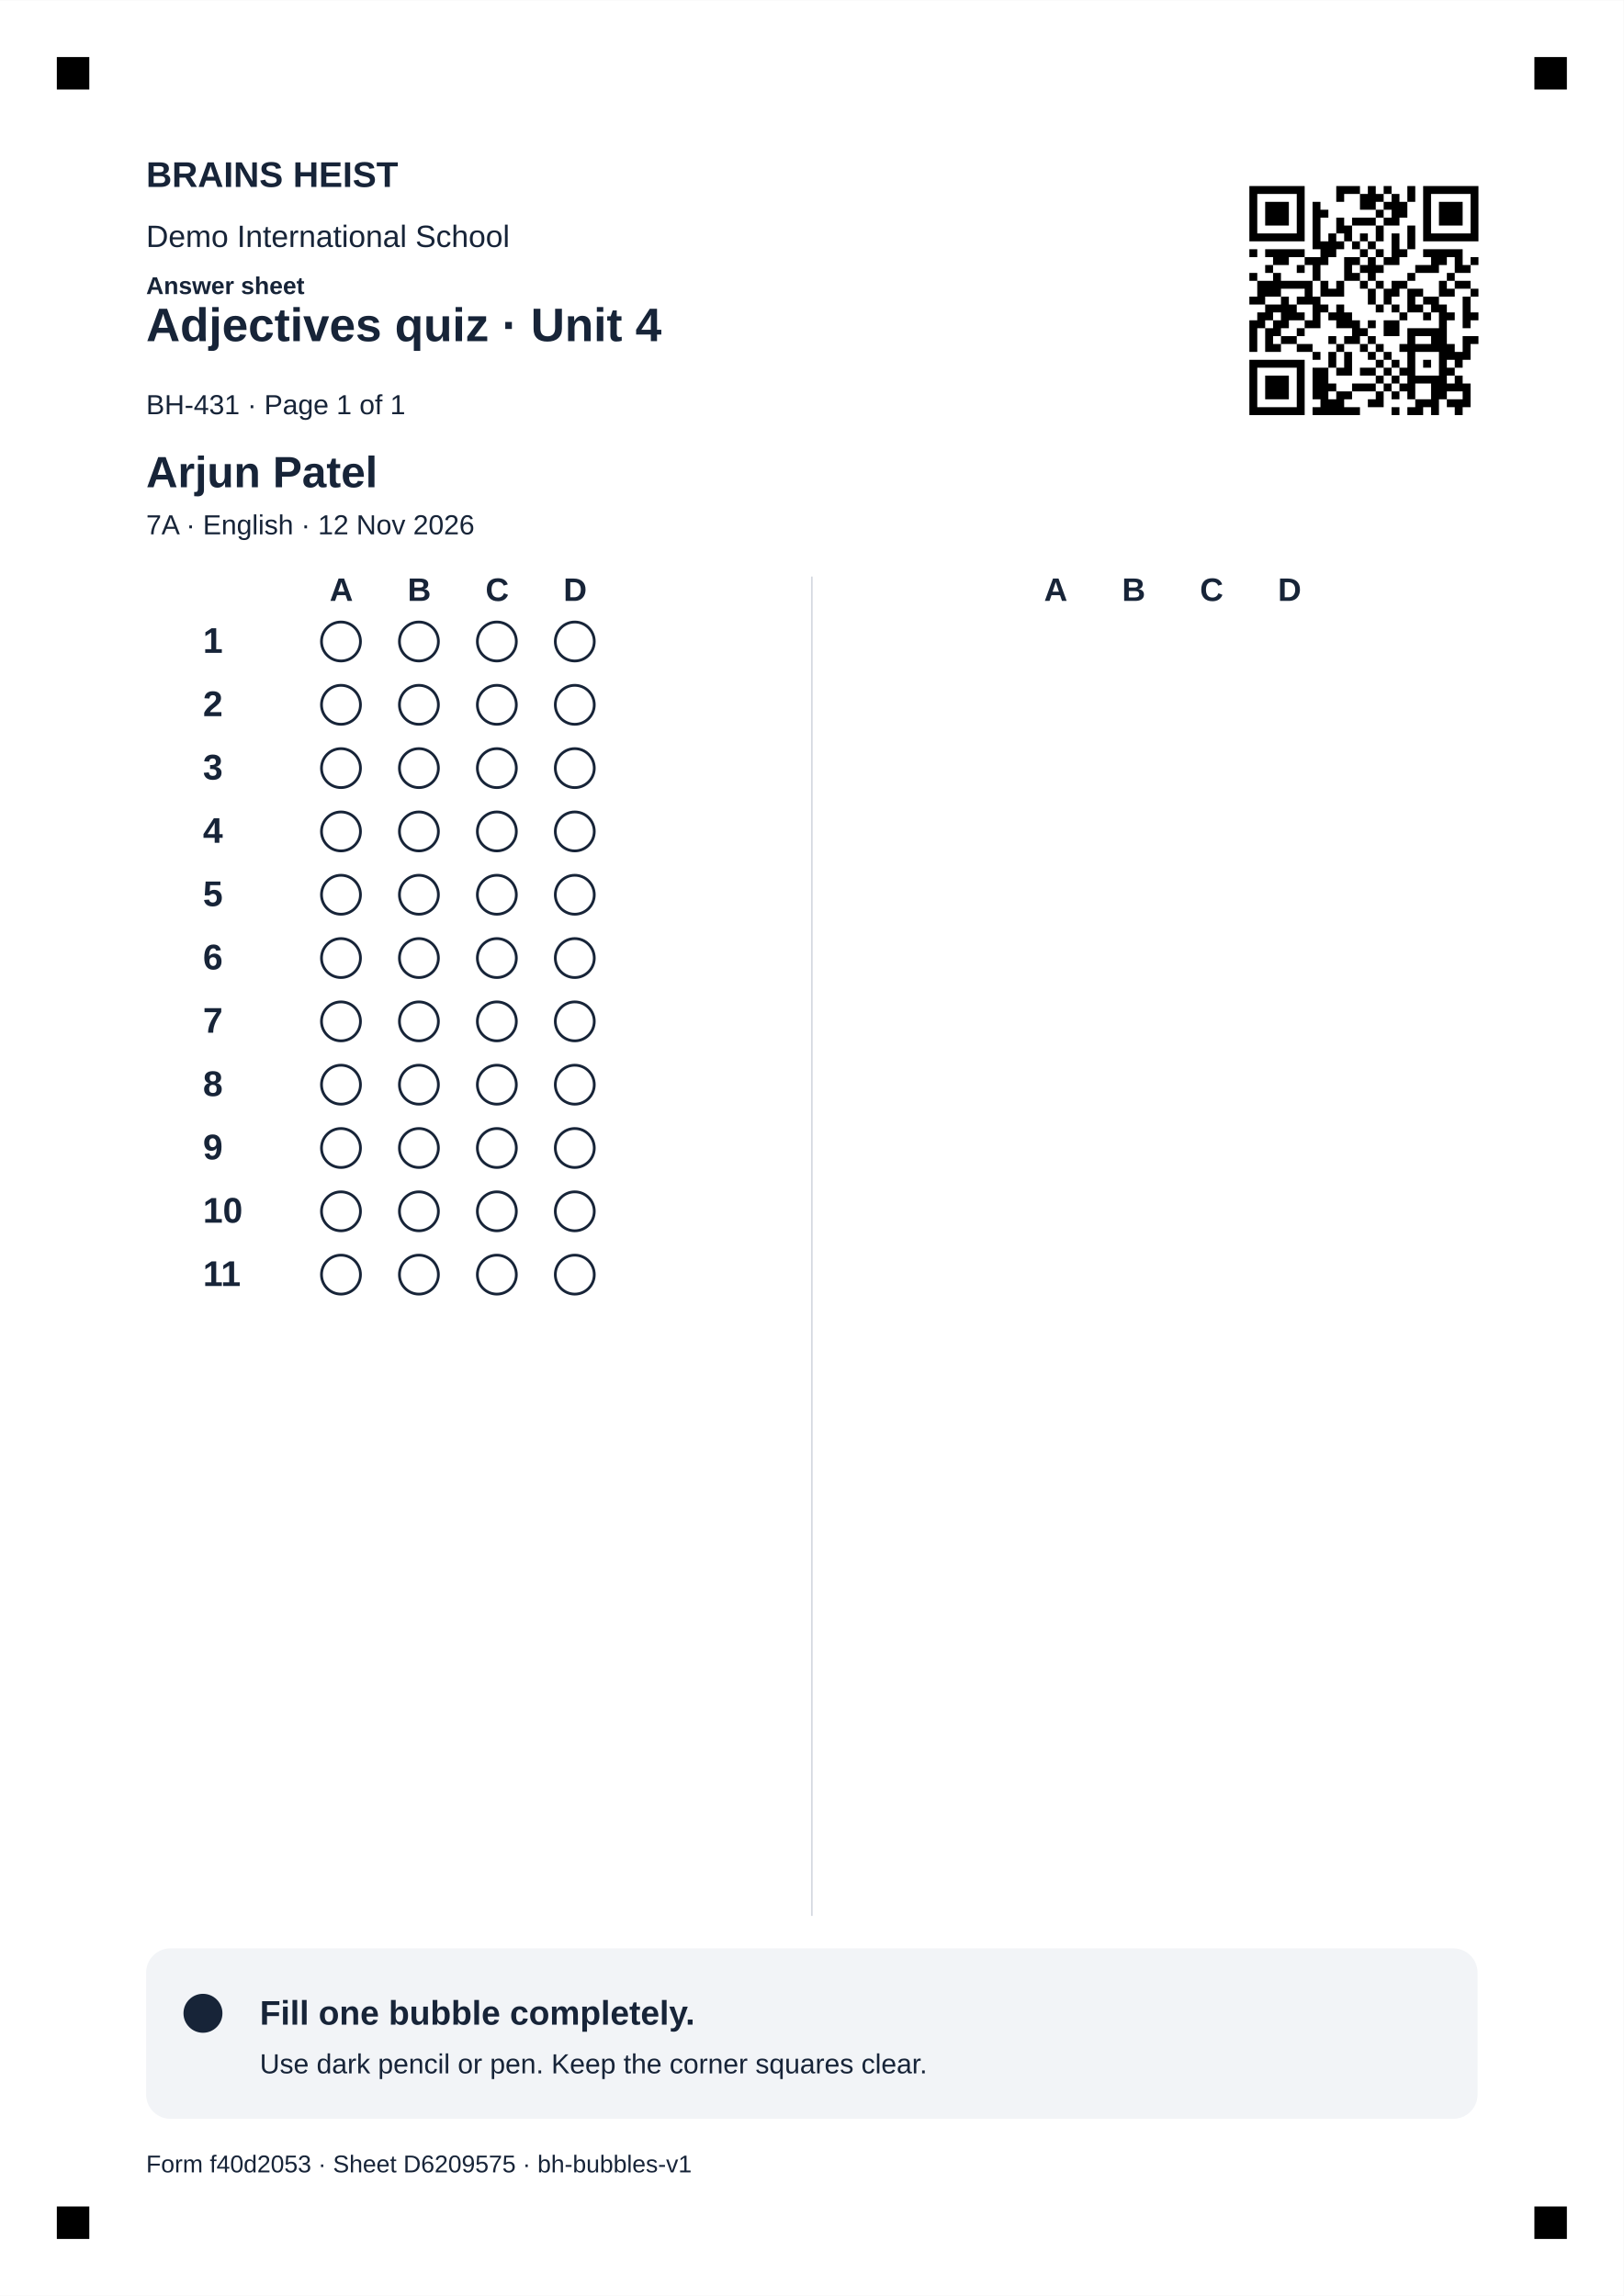
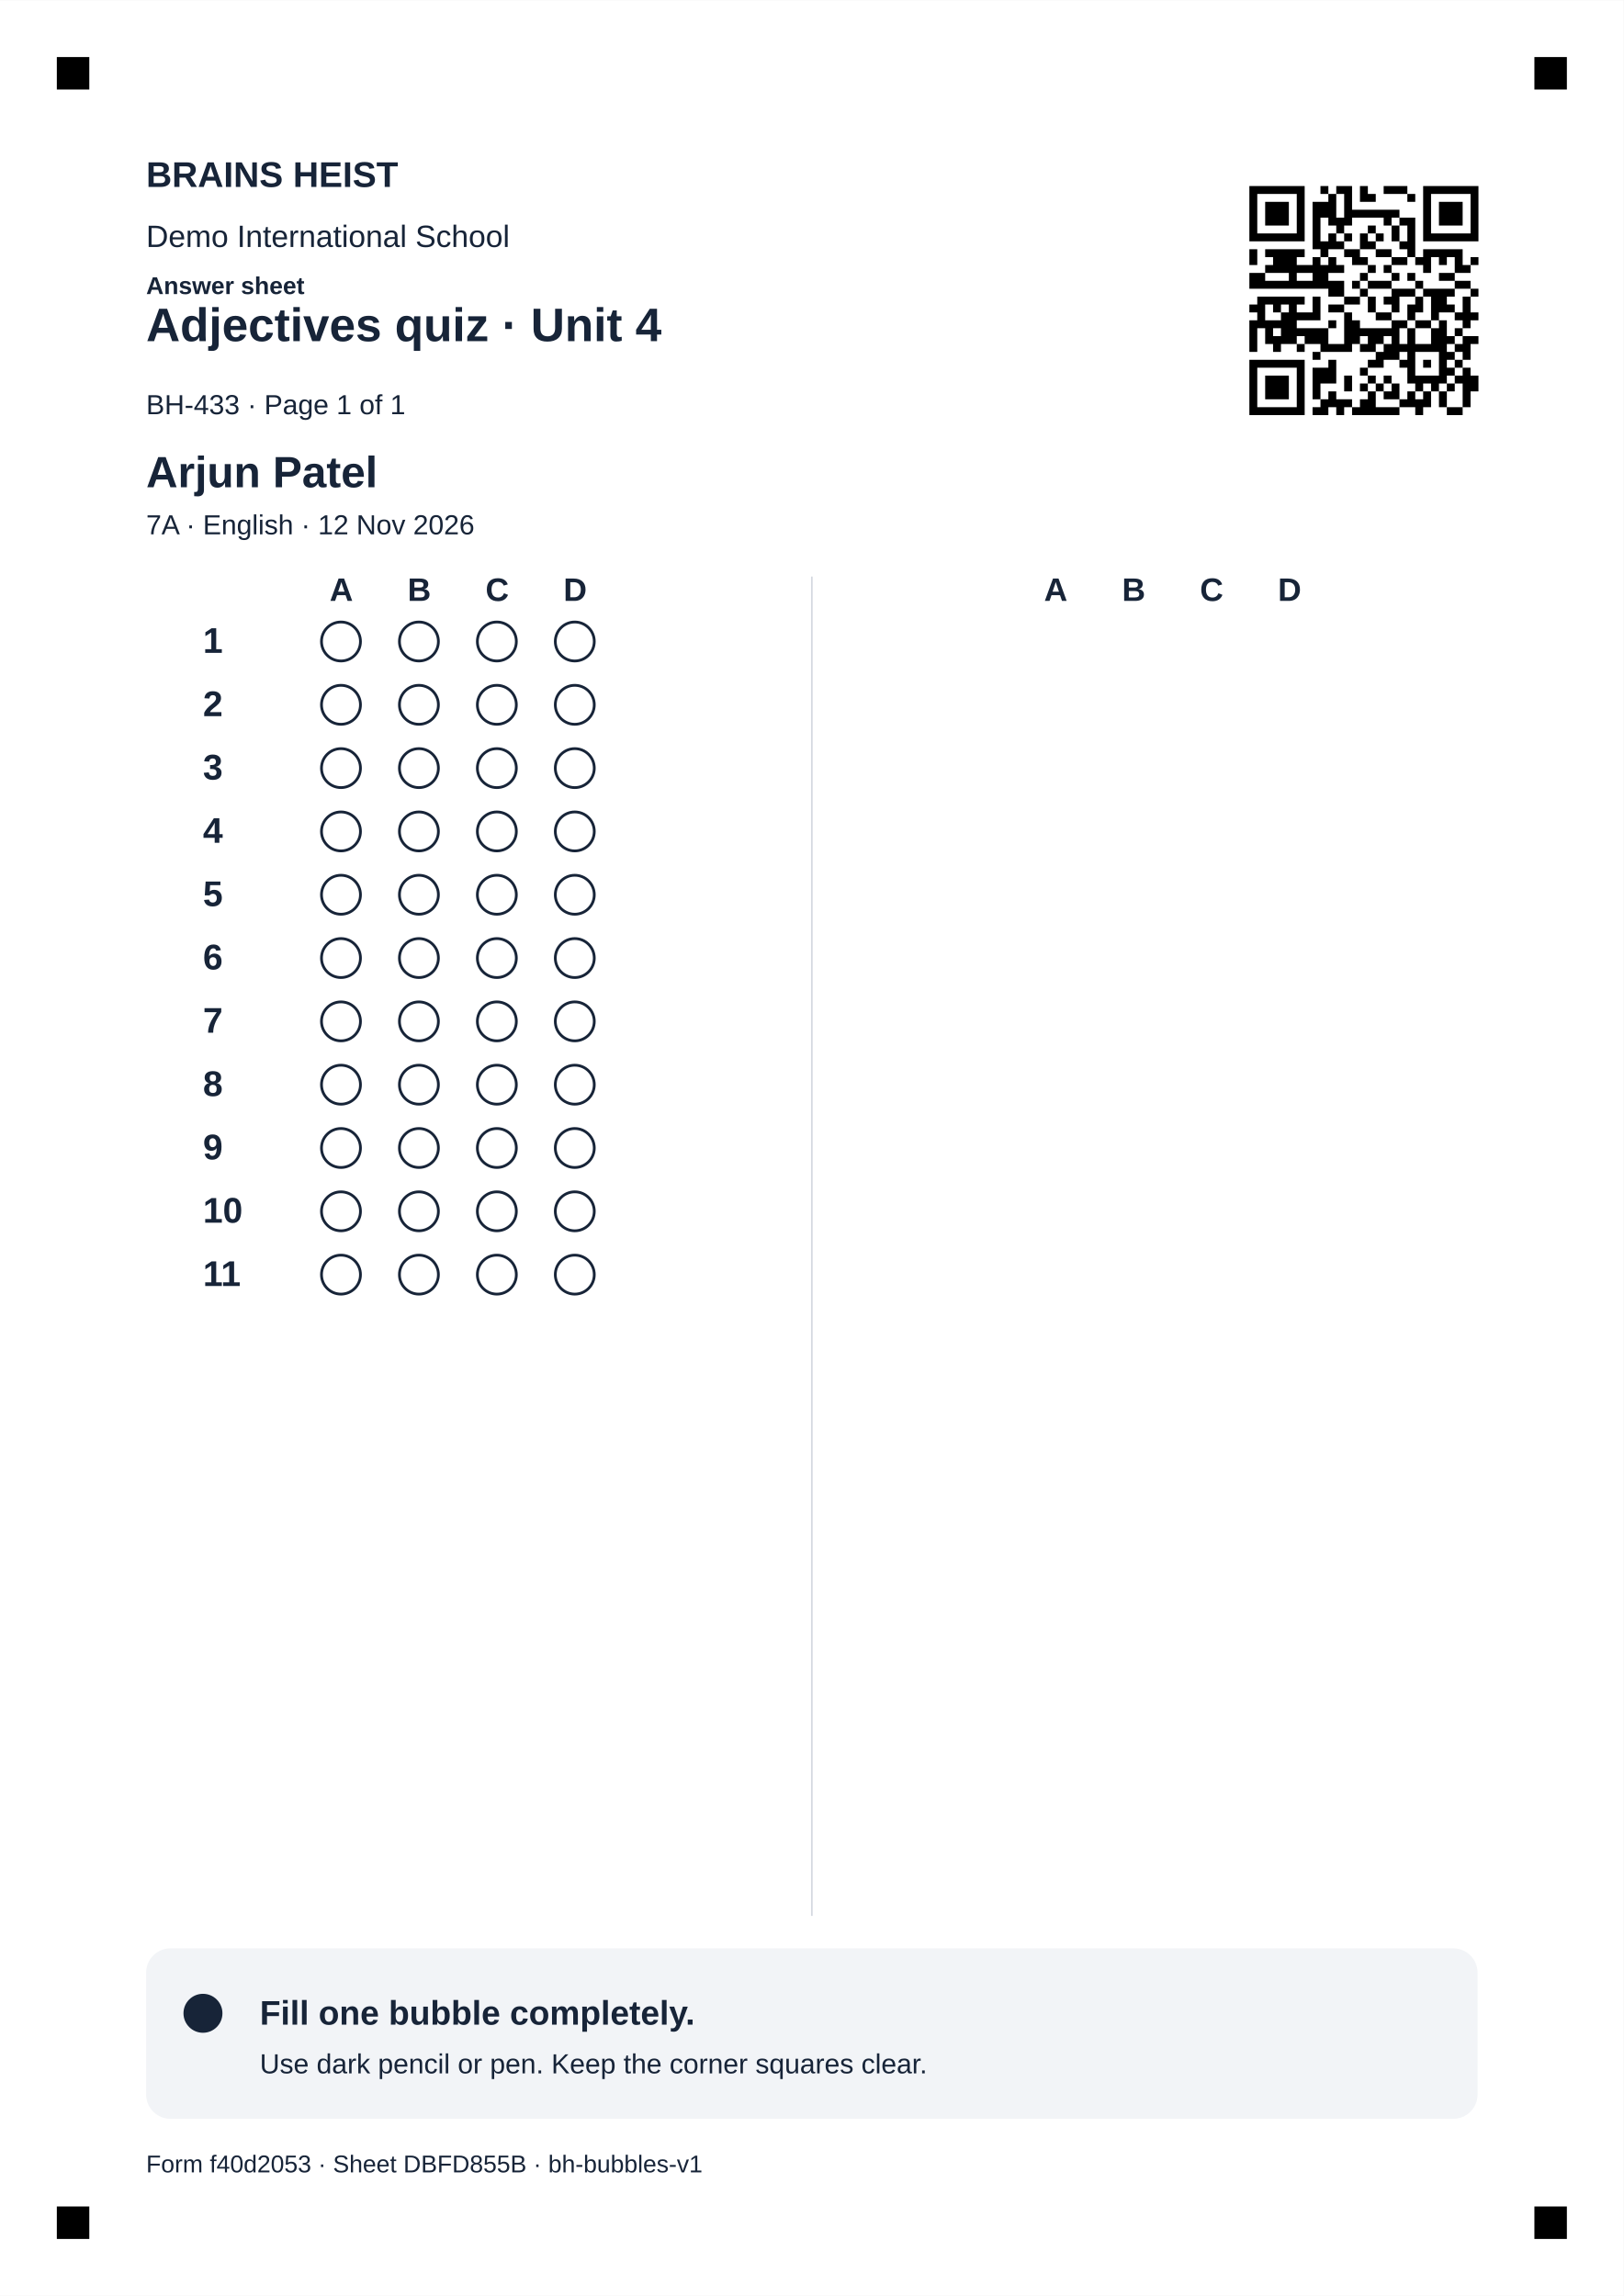
<svg xmlns="http://www.w3.org/2000/svg" viewBox="0 0 1000 1414" width="210mm" height="297mm" role="img" aria-label="Answer sheet for Arjun Patel" style="font-family:Arial,sans-serif;background:white">
  <rect width="1000" height="1414" fill="white" />
  <rect x="35" y="35" width="20" height="20" fill="black" />
  <rect x="945" y="35" width="20" height="20" fill="black" />
  <rect x="945" y="1359" width="20" height="20" fill="black" />
  <rect x="35" y="1359" width="20" height="20" fill="black" />
  <text x="90" y="115" font-size="22" font-weight="800" fill="#172438">BRAINS HEIST</text>
  <text x="90" y="152" font-size="19" font-weight="400" fill="#172438">Demo International School</text>
  <text x="90" y="181" font-size="15" font-weight="700" fill="#172438">Answer sheet</text>
  <text x="90" y="210" font-size="29" font-weight="700" fill="#172438">Adjectives quiz · Unit 4</text>
-   <text x="90" y="255" font-size="17" font-weight="400" fill="#172438">BH-431 · Page 1 of 1</text>
-   <path d="M769.459 114.459h4.865v4.865h-4.865zM774.324 114.459h4.865v4.865h-4.865zM779.189 114.459h4.865v4.865h-4.865zM784.054 114.459h4.865v4.865h-4.865zM788.919 114.459h4.865v4.865h-4.865zM793.784 114.459h4.865v4.865h-4.865zM798.649 114.459h4.865v4.865h-4.865zM822.973 114.459h4.865v4.865h-4.865zM827.838 114.459h4.865v4.865h-4.865zM832.703 114.459h4.865v4.865h-4.865zM842.432 114.459h4.865v4.865h-4.865zM852.162 114.459h4.865v4.865h-4.865zM866.757 114.459h4.865v4.865h-4.865zM876.486 114.459h4.865v4.865h-4.865zM881.351 114.459h4.865v4.865h-4.865zM886.216 114.459h4.865v4.865h-4.865zM891.081 114.459h4.865v4.865h-4.865zM895.946 114.459h4.865v4.865h-4.865zM900.811 114.459h4.865v4.865h-4.865zM905.676 114.459h4.865v4.865h-4.865zM769.459 119.324h4.865v4.865h-4.865zM798.649 119.324h4.865v4.865h-4.865zM822.973 119.324h4.865v4.865h-4.865zM837.568 119.324h4.865v4.865h-4.865zM842.432 119.324h4.865v4.865h-4.865zM847.297 119.324h4.865v4.865h-4.865zM857.027 119.324h4.865v4.865h-4.865zM866.757 119.324h4.865v4.865h-4.865zM876.486 119.324h4.865v4.865h-4.865zM905.676 119.324h4.865v4.865h-4.865zM769.459 124.189h4.865v4.865h-4.865zM779.189 124.189h4.865v4.865h-4.865zM784.054 124.189h4.865v4.865h-4.865zM788.919 124.189h4.865v4.865h-4.865zM798.649 124.189h4.865v4.865h-4.865zM808.378 124.189h4.865v4.865h-4.865zM837.568 124.189h4.865v4.865h-4.865zM842.432 124.189h4.865v4.865h-4.865zM852.162 124.189h4.865v4.865h-4.865zM857.027 124.189h4.865v4.865h-4.865zM861.892 124.189h4.865v4.865h-4.865zM876.486 124.189h4.865v4.865h-4.865zM886.216 124.189h4.865v4.865h-4.865zM891.081 124.189h4.865v4.865h-4.865zM895.946 124.189h4.865v4.865h-4.865zM905.676 124.189h4.865v4.865h-4.865zM769.459 129.054h4.865v4.865h-4.865zM779.189 129.054h4.865v4.865h-4.865zM784.054 129.054h4.865v4.865h-4.865zM788.919 129.054h4.865v4.865h-4.865zM798.649 129.054h4.865v4.865h-4.865zM808.378 129.054h4.865v4.865h-4.865zM813.243 129.054h4.865v4.865h-4.865zM847.297 129.054h4.865v4.865h-4.865zM857.027 129.054h4.865v4.865h-4.865zM861.892 129.054h4.865v4.865h-4.865zM876.486 129.054h4.865v4.865h-4.865zM886.216 129.054h4.865v4.865h-4.865zM891.081 129.054h4.865v4.865h-4.865zM895.946 129.054h4.865v4.865h-4.865zM905.676 129.054h4.865v4.865h-4.865zM769.459 133.919h4.865v4.865h-4.865zM779.189 133.919h4.865v4.865h-4.865zM784.054 133.919h4.865v4.865h-4.865zM788.919 133.919h4.865v4.865h-4.865zM798.649 133.919h4.865v4.865h-4.865zM808.378 133.919h4.865v4.865h-4.865zM822.973 133.919h4.865v4.865h-4.865zM832.703 133.919h4.865v4.865h-4.865zM837.568 133.919h4.865v4.865h-4.865zM842.432 133.919h4.865v4.865h-4.865zM852.162 133.919h4.865v4.865h-4.865zM857.027 133.919h4.865v4.865h-4.865zM876.486 133.919h4.865v4.865h-4.865zM886.216 133.919h4.865v4.865h-4.865zM891.081 133.919h4.865v4.865h-4.865zM895.946 133.919h4.865v4.865h-4.865zM905.676 133.919h4.865v4.865h-4.865zM769.459 138.784h4.865v4.865h-4.865zM798.649 138.784h4.865v4.865h-4.865zM808.378 138.784h4.865v4.865h-4.865zM822.973 138.784h4.865v4.865h-4.865zM827.838 138.784h4.865v4.865h-4.865zM847.297 138.784h4.865v4.865h-4.865zM866.757 138.784h4.865v4.865h-4.865zM876.486 138.784h4.865v4.865h-4.865zM905.676 138.784h4.865v4.865h-4.865zM769.459 143.649h4.865v4.865h-4.865zM774.324 143.649h4.865v4.865h-4.865zM779.189 143.649h4.865v4.865h-4.865zM784.054 143.649h4.865v4.865h-4.865zM788.919 143.649h4.865v4.865h-4.865zM793.784 143.649h4.865v4.865h-4.865zM798.649 143.649h4.865v4.865h-4.865zM808.378 143.649h4.865v4.865h-4.865zM818.108 143.649h4.865v4.865h-4.865zM827.838 143.649h4.865v4.865h-4.865zM837.568 143.649h4.865v4.865h-4.865zM847.297 143.649h4.865v4.865h-4.865zM857.027 143.649h4.865v4.865h-4.865zM866.757 143.649h4.865v4.865h-4.865zM876.486 143.649h4.865v4.865h-4.865zM881.351 143.649h4.865v4.865h-4.865zM886.216 143.649h4.865v4.865h-4.865zM891.081 143.649h4.865v4.865h-4.865zM895.946 143.649h4.865v4.865h-4.865zM900.811 143.649h4.865v4.865h-4.865zM905.676 143.649h4.865v4.865h-4.865zM808.378 148.514h4.865v4.865h-4.865zM813.243 148.514h4.865v4.865h-4.865zM818.108 148.514h4.865v4.865h-4.865zM822.973 148.514h4.865v4.865h-4.865zM832.703 148.514h4.865v4.865h-4.865zM842.432 148.514h4.865v4.865h-4.865zM857.027 148.514h4.865v4.865h-4.865zM866.757 148.514h4.865v4.865h-4.865zM769.459 153.378h4.865v4.865h-4.865zM779.189 153.378h4.865v4.865h-4.865zM784.054 153.378h4.865v4.865h-4.865zM788.919 153.378h4.865v4.865h-4.865zM793.784 153.378h4.865v4.865h-4.865zM798.649 153.378h4.865v4.865h-4.865zM813.243 153.378h4.865v4.865h-4.865zM818.108 153.378h4.865v4.865h-4.865zM837.568 153.378h4.865v4.865h-4.865zM847.297 153.378h4.865v4.865h-4.865zM857.027 153.378h4.865v4.865h-4.865zM861.892 153.378h4.865v4.865h-4.865zM876.486 153.378h4.865v4.865h-4.865zM881.351 153.378h4.865v4.865h-4.865zM886.216 153.378h4.865v4.865h-4.865zM891.081 153.378h4.865v4.865h-4.865zM895.946 153.378h4.865v4.865h-4.865zM784.054 158.243h4.865v4.865h-4.865zM788.919 158.243h4.865v4.865h-4.865zM803.514 158.243h4.865v4.865h-4.865zM808.378 158.243h4.865v4.865h-4.865zM813.243 158.243h4.865v4.865h-4.865zM827.838 158.243h4.865v4.865h-4.865zM832.703 158.243h4.865v4.865h-4.865zM842.432 158.243h4.865v4.865h-4.865zM852.162 158.243h4.865v4.865h-4.865zM857.027 158.243h4.865v4.865h-4.865zM881.351 158.243h4.865v4.865h-4.865zM886.216 158.243h4.865v4.865h-4.865zM895.946 158.243h4.865v4.865h-4.865zM905.676 158.243h4.865v4.865h-4.865zM779.189 163.108h4.865v4.865h-4.865zM798.649 163.108h4.865v4.865h-4.865zM808.378 163.108h4.865v4.865h-4.865zM827.838 163.108h4.865v4.865h-4.865zM837.568 163.108h4.865v4.865h-4.865zM842.432 163.108h4.865v4.865h-4.865zM847.297 163.108h4.865v4.865h-4.865zM871.622 163.108h4.865v4.865h-4.865zM876.486 163.108h4.865v4.865h-4.865zM881.351 163.108h4.865v4.865h-4.865zM895.946 163.108h4.865v4.865h-4.865zM900.811 163.108h4.865v4.865h-4.865zM769.459 167.973h4.865v4.865h-4.865zM784.054 167.973h4.865v4.865h-4.865zM808.378 167.973h4.865v4.865h-4.865zM827.838 167.973h4.865v4.865h-4.865zM832.703 167.973h4.865v4.865h-4.865zM842.432 167.973h4.865v4.865h-4.865zM866.757 167.973h4.865v4.865h-4.865zM891.081 167.973h4.865v4.865h-4.865zM774.324 172.838h4.865v4.865h-4.865zM779.189 172.838h4.865v4.865h-4.865zM784.054 172.838h4.865v4.865h-4.865zM788.919 172.838h4.865v4.865h-4.865zM793.784 172.838h4.865v4.865h-4.865zM798.649 172.838h4.865v4.865h-4.865zM803.514 172.838h4.865v4.865h-4.865zM813.243 172.838h4.865v4.865h-4.865zM822.973 172.838h4.865v4.865h-4.865zM837.568 172.838h4.865v4.865h-4.865zM847.297 172.838h4.865v4.865h-4.865zM857.027 172.838h4.865v4.865h-4.865zM861.892 172.838h4.865v4.865h-4.865zM886.216 172.838h4.865v4.865h-4.865zM895.946 172.838h4.865v4.865h-4.865zM900.811 172.838h4.865v4.865h-4.865zM774.324 177.703h4.865v4.865h-4.865zM779.189 177.703h4.865v4.865h-4.865zM784.054 177.703h4.865v4.865h-4.865zM803.514 177.703h4.865v4.865h-4.865zM813.243 177.703h4.865v4.865h-4.865zM818.108 177.703h4.865v4.865h-4.865zM822.973 177.703h4.865v4.865h-4.865zM842.432 177.703h4.865v4.865h-4.865zM852.162 177.703h4.865v4.865h-4.865zM857.027 177.703h4.865v4.865h-4.865zM866.757 177.703h4.865v4.865h-4.865zM871.622 177.703h4.865v4.865h-4.865zM886.216 177.703h4.865v4.865h-4.865zM891.081 177.703h4.865v4.865h-4.865zM905.676 177.703h4.865v4.865h-4.865zM769.459 182.568h4.865v4.865h-4.865zM774.324 182.568h4.865v4.865h-4.865zM788.919 182.568h4.865v4.865h-4.865zM798.649 182.568h4.865v4.865h-4.865zM803.514 182.568h4.865v4.865h-4.865zM808.378 182.568h4.865v4.865h-4.865zM842.432 182.568h4.865v4.865h-4.865zM852.162 182.568h4.865v4.865h-4.865zM866.757 182.568h4.865v4.865h-4.865zM876.486 182.568h4.865v4.865h-4.865zM881.351 182.568h4.865v4.865h-4.865zM900.811 182.568h4.865v4.865h-4.865zM779.189 187.432h4.865v4.865h-4.865zM784.054 187.432h4.865v4.865h-4.865zM788.919 187.432h4.865v4.865h-4.865zM793.784 187.432h4.865v4.865h-4.865zM808.378 187.432h4.865v4.865h-4.865zM813.243 187.432h4.865v4.865h-4.865zM822.973 187.432h4.865v4.865h-4.865zM847.297 187.432h4.865v4.865h-4.865zM857.027 187.432h4.865v4.865h-4.865zM866.757 187.432h4.865v4.865h-4.865zM871.622 187.432h4.865v4.865h-4.865zM881.351 187.432h4.865v4.865h-4.865zM886.216 187.432h4.865v4.865h-4.865zM900.811 187.432h4.865v4.865h-4.865zM774.324 192.297h4.865v4.865h-4.865zM779.189 192.297h4.865v4.865h-4.865zM788.919 192.297h4.865v4.865h-4.865zM793.784 192.297h4.865v4.865h-4.865zM798.649 192.297h4.865v4.865h-4.865zM808.378 192.297h4.865v4.865h-4.865zM818.108 192.297h4.865v4.865h-4.865zM822.973 192.297h4.865v4.865h-4.865zM827.838 192.297h4.865v4.865h-4.865zM861.892 192.297h4.865v4.865h-4.865zM876.486 192.297h4.865v4.865h-4.865zM886.216 192.297h4.865v4.865h-4.865zM891.081 192.297h4.865v4.865h-4.865zM900.811 192.297h4.865v4.865h-4.865zM905.676 192.297h4.865v4.865h-4.865zM769.459 197.162h4.865v4.865h-4.865zM774.324 197.162h4.865v4.865h-4.865zM784.054 197.162h4.865v4.865h-4.865zM788.919 197.162h4.865v4.865h-4.865zM803.514 197.162h4.865v4.865h-4.865zM808.378 197.162h4.865v4.865h-4.865zM822.973 197.162h4.865v4.865h-4.865zM827.838 197.162h4.865v4.865h-4.865zM832.703 197.162h4.865v4.865h-4.865zM842.432 197.162h4.865v4.865h-4.865zM852.162 197.162h4.865v4.865h-4.865zM857.027 197.162h4.865v4.865h-4.865zM886.216 197.162h4.865v4.865h-4.865zM900.811 197.162h4.865v4.865h-4.865zM769.459 202.027h4.865v4.865h-4.865zM779.189 202.027h4.865v4.865h-4.865zM784.054 202.027h4.865v4.865h-4.865zM798.649 202.027h4.865v4.865h-4.865zM832.703 202.027h4.865v4.865h-4.865zM837.568 202.027h4.865v4.865h-4.865zM852.162 202.027h4.865v4.865h-4.865zM857.027 202.027h4.865v4.865h-4.865zM866.757 202.027h4.865v4.865h-4.865zM871.622 202.027h4.865v4.865h-4.865zM876.486 202.027h4.865v4.865h-4.865zM881.351 202.027h4.865v4.865h-4.865zM886.216 202.027h4.865v4.865h-4.865zM769.459 206.892h4.865v4.865h-4.865zM779.189 206.892h4.865v4.865h-4.865zM788.919 206.892h4.865v4.865h-4.865zM793.784 206.892h4.865v4.865h-4.865zM818.108 206.892h4.865v4.865h-4.865zM827.838 206.892h4.865v4.865h-4.865zM832.703 206.892h4.865v4.865h-4.865zM842.432 206.892h4.865v4.865h-4.865zM866.757 206.892h4.865v4.865h-4.865zM881.351 206.892h4.865v4.865h-4.865zM886.216 206.892h4.865v4.865h-4.865zM900.811 206.892h4.865v4.865h-4.865zM905.676 206.892h4.865v4.865h-4.865zM769.459 211.757h4.865v4.865h-4.865zM779.189 211.757h4.865v4.865h-4.865zM784.054 211.757h4.865v4.865h-4.865zM798.649 211.757h4.865v4.865h-4.865zM803.514 211.757h4.865v4.865h-4.865zM822.973 211.757h4.865v4.865h-4.865zM837.568 211.757h4.865v4.865h-4.865zM847.297 211.757h4.865v4.865h-4.865zM861.892 211.757h4.865v4.865h-4.865zM866.757 211.757h4.865v4.865h-4.865zM871.622 211.757h4.865v4.865h-4.865zM876.486 211.757h4.865v4.865h-4.865zM881.351 211.757h4.865v4.865h-4.865zM886.216 211.757h4.865v4.865h-4.865zM891.081 211.757h4.865v4.865h-4.865zM900.811 211.757h4.865v4.865h-4.865zM808.378 216.622h4.865v4.865h-4.865zM818.108 216.622h4.865v4.865h-4.865zM827.838 216.622h4.865v4.865h-4.865zM842.432 216.622h4.865v4.865h-4.865zM852.162 216.622h4.865v4.865h-4.865zM866.757 216.622h4.865v4.865h-4.865zM886.216 216.622h4.865v4.865h-4.865zM891.081 216.622h4.865v4.865h-4.865zM895.946 216.622h4.865v4.865h-4.865zM900.811 216.622h4.865v4.865h-4.865zM769.459 221.486h4.865v4.865h-4.865zM774.324 221.486h4.865v4.865h-4.865zM779.189 221.486h4.865v4.865h-4.865zM784.054 221.486h4.865v4.865h-4.865zM788.919 221.486h4.865v4.865h-4.865zM793.784 221.486h4.865v4.865h-4.865zM798.649 221.486h4.865v4.865h-4.865zM818.108 221.486h4.865v4.865h-4.865zM827.838 221.486h4.865v4.865h-4.865zM847.297 221.486h4.865v4.865h-4.865zM857.027 221.486h4.865v4.865h-4.865zM866.757 221.486h4.865v4.865h-4.865zM876.486 221.486h4.865v4.865h-4.865zM886.216 221.486h4.865v4.865h-4.865zM895.946 221.486h4.865v4.865h-4.865zM769.459 226.351h4.865v4.865h-4.865zM798.649 226.351h4.865v4.865h-4.865zM808.378 226.351h4.865v4.865h-4.865zM813.243 226.351h4.865v4.865h-4.865zM822.973 226.351h4.865v4.865h-4.865zM827.838 226.351h4.865v4.865h-4.865zM837.568 226.351h4.865v4.865h-4.865zM842.432 226.351h4.865v4.865h-4.865zM852.162 226.351h4.865v4.865h-4.865zM861.892 226.351h4.865v4.865h-4.865zM866.757 226.351h4.865v4.865h-4.865zM886.216 226.351h4.865v4.865h-4.865zM891.081 226.351h4.865v4.865h-4.865zM769.459 231.216h4.865v4.865h-4.865zM779.189 231.216h4.865v4.865h-4.865zM784.054 231.216h4.865v4.865h-4.865zM788.919 231.216h4.865v4.865h-4.865zM798.649 231.216h4.865v4.865h-4.865zM808.378 231.216h4.865v4.865h-4.865zM813.243 231.216h4.865v4.865h-4.865zM847.297 231.216h4.865v4.865h-4.865zM857.027 231.216h4.865v4.865h-4.865zM866.757 231.216h4.865v4.865h-4.865zM871.622 231.216h4.865v4.865h-4.865zM876.486 231.216h4.865v4.865h-4.865zM881.351 231.216h4.865v4.865h-4.865zM886.216 231.216h4.865v4.865h-4.865zM895.946 231.216h4.865v4.865h-4.865zM769.459 236.081h4.865v4.865h-4.865zM779.189 236.081h4.865v4.865h-4.865zM784.054 236.081h4.865v4.865h-4.865zM788.919 236.081h4.865v4.865h-4.865zM798.649 236.081h4.865v4.865h-4.865zM808.378 236.081h4.865v4.865h-4.865zM813.243 236.081h4.865v4.865h-4.865zM818.108 236.081h4.865v4.865h-4.865zM832.703 236.081h4.865v4.865h-4.865zM837.568 236.081h4.865v4.865h-4.865zM842.432 236.081h4.865v4.865h-4.865zM852.162 236.081h4.865v4.865h-4.865zM861.892 236.081h4.865v4.865h-4.865zM866.757 236.081h4.865v4.865h-4.865zM881.351 236.081h4.865v4.865h-4.865zM886.216 236.081h4.865v4.865h-4.865zM891.081 236.081h4.865v4.865h-4.865zM895.946 236.081h4.865v4.865h-4.865zM900.811 236.081h4.865v4.865h-4.865zM769.459 240.946h4.865v4.865h-4.865zM779.189 240.946h4.865v4.865h-4.865zM784.054 240.946h4.865v4.865h-4.865zM788.919 240.946h4.865v4.865h-4.865zM798.649 240.946h4.865v4.865h-4.865zM808.378 240.946h4.865v4.865h-4.865zM813.243 240.946h4.865v4.865h-4.865zM822.973 240.946h4.865v4.865h-4.865zM827.838 240.946h4.865v4.865h-4.865zM847.297 240.946h4.865v4.865h-4.865zM857.027 240.946h4.865v4.865h-4.865zM866.757 240.946h4.865v4.865h-4.865zM881.351 240.946h4.865v4.865h-4.865zM886.216 240.946h4.865v4.865h-4.865zM900.811 240.946h4.865v4.865h-4.865zM769.459 245.811h4.865v4.865h-4.865zM798.649 245.811h4.865v4.865h-4.865zM813.243 245.811h4.865v4.865h-4.865zM818.108 245.811h4.865v4.865h-4.865zM822.973 245.811h4.865v4.865h-4.865zM842.432 245.811h4.865v4.865h-4.865zM847.297 245.811h4.865v4.865h-4.865zM871.622 245.811h4.865v4.865h-4.865zM876.486 245.811h4.865v4.865h-4.865zM881.351 245.811h4.865v4.865h-4.865zM891.081 245.811h4.865v4.865h-4.865zM895.946 245.811h4.865v4.865h-4.865zM900.811 245.811h4.865v4.865h-4.865zM769.459 250.676h4.865v4.865h-4.865zM774.324 250.676h4.865v4.865h-4.865zM779.189 250.676h4.865v4.865h-4.865zM784.054 250.676h4.865v4.865h-4.865zM788.919 250.676h4.865v4.865h-4.865zM793.784 250.676h4.865v4.865h-4.865zM798.649 250.676h4.865v4.865h-4.865zM808.378 250.676h4.865v4.865h-4.865zM813.243 250.676h4.865v4.865h-4.865zM818.108 250.676h4.865v4.865h-4.865zM822.973 250.676h4.865v4.865h-4.865zM827.838 250.676h4.865v4.865h-4.865zM832.703 250.676h4.865v4.865h-4.865zM857.027 250.676h4.865v4.865h-4.865zM866.757 250.676h4.865v4.865h-4.865zM871.622 250.676h4.865v4.865h-4.865zM881.351 250.676h4.865v4.865h-4.865zM895.946 250.676h4.865v4.865h-4.865z" fill="black" />
+   <text x="90" y="255" font-size="17" font-weight="400" fill="#172438">BH-433 · Page 1 of 1</text>
+   <path d="M769.459 114.459h4.865v4.865h-4.865zM774.324 114.459h4.865v4.865h-4.865zM779.189 114.459h4.865v4.865h-4.865zM784.054 114.459h4.865v4.865h-4.865zM788.919 114.459h4.865v4.865h-4.865zM793.784 114.459h4.865v4.865h-4.865zM798.649 114.459h4.865v4.865h-4.865zM813.243 114.459h4.865v4.865h-4.865zM822.973 114.459h4.865v4.865h-4.865zM827.838 114.459h4.865v4.865h-4.865zM837.568 114.459h4.865v4.865h-4.865zM852.162 114.459h4.865v4.865h-4.865zM857.027 114.459h4.865v4.865h-4.865zM861.892 114.459h4.865v4.865h-4.865zM876.486 114.459h4.865v4.865h-4.865zM881.351 114.459h4.865v4.865h-4.865zM886.216 114.459h4.865v4.865h-4.865zM891.081 114.459h4.865v4.865h-4.865zM895.946 114.459h4.865v4.865h-4.865zM900.811 114.459h4.865v4.865h-4.865zM905.676 114.459h4.865v4.865h-4.865zM769.459 119.324h4.865v4.865h-4.865zM798.649 119.324h4.865v4.865h-4.865zM818.108 119.324h4.865v4.865h-4.865zM827.838 119.324h4.865v4.865h-4.865zM837.568 119.324h4.865v4.865h-4.865zM842.432 119.324h4.865v4.865h-4.865zM866.757 119.324h4.865v4.865h-4.865zM876.486 119.324h4.865v4.865h-4.865zM905.676 119.324h4.865v4.865h-4.865zM769.459 124.189h4.865v4.865h-4.865zM779.189 124.189h4.865v4.865h-4.865zM784.054 124.189h4.865v4.865h-4.865zM788.919 124.189h4.865v4.865h-4.865zM798.649 124.189h4.865v4.865h-4.865zM808.378 124.189h4.865v4.865h-4.865zM813.243 124.189h4.865v4.865h-4.865zM818.108 124.189h4.865v4.865h-4.865zM827.838 124.189h4.865v4.865h-4.865zM876.486 124.189h4.865v4.865h-4.865zM886.216 124.189h4.865v4.865h-4.865zM891.081 124.189h4.865v4.865h-4.865zM895.946 124.189h4.865v4.865h-4.865zM905.676 124.189h4.865v4.865h-4.865zM769.459 129.054h4.865v4.865h-4.865zM779.189 129.054h4.865v4.865h-4.865zM784.054 129.054h4.865v4.865h-4.865zM788.919 129.054h4.865v4.865h-4.865zM798.649 129.054h4.865v4.865h-4.865zM808.378 129.054h4.865v4.865h-4.865zM813.243 129.054h4.865v4.865h-4.865zM818.108 129.054h4.865v4.865h-4.865zM827.838 129.054h4.865v4.865h-4.865zM832.703 129.054h4.865v4.865h-4.865zM837.568 129.054h4.865v4.865h-4.865zM842.432 129.054h4.865v4.865h-4.865zM847.297 129.054h4.865v4.865h-4.865zM852.162 129.054h4.865v4.865h-4.865zM857.027 129.054h4.865v4.865h-4.865zM876.486 129.054h4.865v4.865h-4.865zM886.216 129.054h4.865v4.865h-4.865zM891.081 129.054h4.865v4.865h-4.865zM895.946 129.054h4.865v4.865h-4.865zM905.676 129.054h4.865v4.865h-4.865zM769.459 133.919h4.865v4.865h-4.865zM779.189 133.919h4.865v4.865h-4.865zM784.054 133.919h4.865v4.865h-4.865zM788.919 133.919h4.865v4.865h-4.865zM798.649 133.919h4.865v4.865h-4.865zM808.378 133.919h4.865v4.865h-4.865zM818.108 133.919h4.865v4.865h-4.865zM822.973 133.919h4.865v4.865h-4.865zM827.838 133.919h4.865v4.865h-4.865zM852.162 133.919h4.865v4.865h-4.865zM861.892 133.919h4.865v4.865h-4.865zM866.757 133.919h4.865v4.865h-4.865zM876.486 133.919h4.865v4.865h-4.865zM886.216 133.919h4.865v4.865h-4.865zM891.081 133.919h4.865v4.865h-4.865zM895.946 133.919h4.865v4.865h-4.865zM905.676 133.919h4.865v4.865h-4.865zM769.459 138.784h4.865v4.865h-4.865zM798.649 138.784h4.865v4.865h-4.865zM808.378 138.784h4.865v4.865h-4.865zM822.973 138.784h4.865v4.865h-4.865zM842.432 138.784h4.865v4.865h-4.865zM857.027 138.784h4.865v4.865h-4.865zM866.757 138.784h4.865v4.865h-4.865zM876.486 138.784h4.865v4.865h-4.865zM905.676 138.784h4.865v4.865h-4.865zM769.459 143.649h4.865v4.865h-4.865zM774.324 143.649h4.865v4.865h-4.865zM779.189 143.649h4.865v4.865h-4.865zM784.054 143.649h4.865v4.865h-4.865zM788.919 143.649h4.865v4.865h-4.865zM793.784 143.649h4.865v4.865h-4.865zM798.649 143.649h4.865v4.865h-4.865zM808.378 143.649h4.865v4.865h-4.865zM818.108 143.649h4.865v4.865h-4.865zM827.838 143.649h4.865v4.865h-4.865zM837.568 143.649h4.865v4.865h-4.865zM847.297 143.649h4.865v4.865h-4.865zM857.027 143.649h4.865v4.865h-4.865zM866.757 143.649h4.865v4.865h-4.865zM876.486 143.649h4.865v4.865h-4.865zM881.351 143.649h4.865v4.865h-4.865zM886.216 143.649h4.865v4.865h-4.865zM891.081 143.649h4.865v4.865h-4.865zM895.946 143.649h4.865v4.865h-4.865zM900.811 143.649h4.865v4.865h-4.865zM905.676 143.649h4.865v4.865h-4.865zM808.378 148.514h4.865v4.865h-4.865zM813.243 148.514h4.865v4.865h-4.865zM818.108 148.514h4.865v4.865h-4.865zM822.973 148.514h4.865v4.865h-4.865zM837.568 148.514h4.865v4.865h-4.865zM842.432 148.514h4.865v4.865h-4.865zM861.892 148.514h4.865v4.865h-4.865zM866.757 148.514h4.865v4.865h-4.865zM769.459 153.378h4.865v4.865h-4.865zM779.189 153.378h4.865v4.865h-4.865zM784.054 153.378h4.865v4.865h-4.865zM788.919 153.378h4.865v4.865h-4.865zM793.784 153.378h4.865v4.865h-4.865zM798.649 153.378h4.865v4.865h-4.865zM813.243 153.378h4.865v4.865h-4.865zM827.838 153.378h4.865v4.865h-4.865zM832.703 153.378h4.865v4.865h-4.865zM847.297 153.378h4.865v4.865h-4.865zM852.162 153.378h4.865v4.865h-4.865zM866.757 153.378h4.865v4.865h-4.865zM876.486 153.378h4.865v4.865h-4.865zM881.351 153.378h4.865v4.865h-4.865zM886.216 153.378h4.865v4.865h-4.865zM891.081 153.378h4.865v4.865h-4.865zM895.946 153.378h4.865v4.865h-4.865zM769.459 158.243h4.865v4.865h-4.865zM784.054 158.243h4.865v4.865h-4.865zM788.919 158.243h4.865v4.865h-4.865zM793.784 158.243h4.865v4.865h-4.865zM808.378 158.243h4.865v4.865h-4.865zM818.108 158.243h4.865v4.865h-4.865zM832.703 158.243h4.865v4.865h-4.865zM837.568 158.243h4.865v4.865h-4.865zM857.027 158.243h4.865v4.865h-4.865zM861.892 158.243h4.865v4.865h-4.865zM871.622 158.243h4.865v4.865h-4.865zM876.486 158.243h4.865v4.865h-4.865zM886.216 158.243h4.865v4.865h-4.865zM895.946 158.243h4.865v4.865h-4.865zM905.676 158.243h4.865v4.865h-4.865zM779.189 163.108h4.865v4.865h-4.865zM784.054 163.108h4.865v4.865h-4.865zM788.919 163.108h4.865v4.865h-4.865zM793.784 163.108h4.865v4.865h-4.865zM798.649 163.108h4.865v4.865h-4.865zM803.514 163.108h4.865v4.865h-4.865zM808.378 163.108h4.865v4.865h-4.865zM813.243 163.108h4.865v4.865h-4.865zM818.108 163.108h4.865v4.865h-4.865zM822.973 163.108h4.865v4.865h-4.865zM842.432 163.108h4.865v4.865h-4.865zM852.162 163.108h4.865v4.865h-4.865zM876.486 163.108h4.865v4.865h-4.865zM895.946 163.108h4.865v4.865h-4.865zM900.811 163.108h4.865v4.865h-4.865zM769.459 167.973h4.865v4.865h-4.865zM774.324 167.973h4.865v4.865h-4.865zM793.784 167.973h4.865v4.865h-4.865zM808.378 167.973h4.865v4.865h-4.865zM813.243 167.973h4.865v4.865h-4.865zM837.568 167.973h4.865v4.865h-4.865zM857.027 167.973h4.865v4.865h-4.865zM866.757 167.973h4.865v4.865h-4.865zM886.216 167.973h4.865v4.865h-4.865zM891.081 167.973h4.865v4.865h-4.865zM769.459 172.838h4.865v4.865h-4.865zM774.324 172.838h4.865v4.865h-4.865zM779.189 172.838h4.865v4.865h-4.865zM784.054 172.838h4.865v4.865h-4.865zM788.919 172.838h4.865v4.865h-4.865zM793.784 172.838h4.865v4.865h-4.865zM798.649 172.838h4.865v4.865h-4.865zM803.514 172.838h4.865v4.865h-4.865zM808.378 172.838h4.865v4.865h-4.865zM813.243 172.838h4.865v4.865h-4.865zM818.108 172.838h4.865v4.865h-4.865zM822.973 172.838h4.865v4.865h-4.865zM832.703 172.838h4.865v4.865h-4.865zM842.432 172.838h4.865v4.865h-4.865zM847.297 172.838h4.865v4.865h-4.865zM852.162 172.838h4.865v4.865h-4.865zM871.622 172.838h4.865v4.865h-4.865zM895.946 172.838h4.865v4.865h-4.865zM900.811 172.838h4.865v4.865h-4.865zM818.108 177.703h4.865v4.865h-4.865zM822.973 177.703h4.865v4.865h-4.865zM837.568 177.703h4.865v4.865h-4.865zM857.027 177.703h4.865v4.865h-4.865zM861.892 177.703h4.865v4.865h-4.865zM866.757 177.703h4.865v4.865h-4.865zM876.486 177.703h4.865v4.865h-4.865zM881.351 177.703h4.865v4.865h-4.865zM886.216 177.703h4.865v4.865h-4.865zM891.081 177.703h4.865v4.865h-4.865zM905.676 177.703h4.865v4.865h-4.865zM774.324 182.568h4.865v4.865h-4.865zM779.189 182.568h4.865v4.865h-4.865zM784.054 182.568h4.865v4.865h-4.865zM788.919 182.568h4.865v4.865h-4.865zM793.784 182.568h4.865v4.865h-4.865zM798.649 182.568h4.865v4.865h-4.865zM808.378 182.568h4.865v4.865h-4.865zM827.838 182.568h4.865v4.865h-4.865zM832.703 182.568h4.865v4.865h-4.865zM842.432 182.568h4.865v4.865h-4.865zM852.162 182.568h4.865v4.865h-4.865zM857.027 182.568h4.865v4.865h-4.865zM871.622 182.568h4.865v4.865h-4.865zM881.351 182.568h4.865v4.865h-4.865zM886.216 182.568h4.865v4.865h-4.865zM900.811 182.568h4.865v4.865h-4.865zM769.459 187.432h4.865v4.865h-4.865zM774.324 187.432h4.865v4.865h-4.865zM784.054 187.432h4.865v4.865h-4.865zM793.784 187.432h4.865v4.865h-4.865zM808.378 187.432h4.865v4.865h-4.865zM818.108 187.432h4.865v4.865h-4.865zM822.973 187.432h4.865v4.865h-4.865zM842.432 187.432h4.865v4.865h-4.865zM857.027 187.432h4.865v4.865h-4.865zM866.757 187.432h4.865v4.865h-4.865zM871.622 187.432h4.865v4.865h-4.865zM881.351 187.432h4.865v4.865h-4.865zM886.216 187.432h4.865v4.865h-4.865zM891.081 187.432h4.865v4.865h-4.865zM900.811 187.432h4.865v4.865h-4.865zM774.324 192.297h4.865v4.865h-4.865zM788.919 192.297h4.865v4.865h-4.865zM793.784 192.297h4.865v4.865h-4.865zM798.649 192.297h4.865v4.865h-4.865zM803.514 192.297h4.865v4.865h-4.865zM808.378 192.297h4.865v4.865h-4.865zM827.838 192.297h4.865v4.865h-4.865zM847.297 192.297h4.865v4.865h-4.865zM852.162 192.297h4.865v4.865h-4.865zM866.757 192.297h4.865v4.865h-4.865zM881.351 192.297h4.865v4.865h-4.865zM895.946 192.297h4.865v4.865h-4.865zM900.811 192.297h4.865v4.865h-4.865zM905.676 192.297h4.865v4.865h-4.865zM769.459 197.162h4.865v4.865h-4.865zM774.324 197.162h4.865v4.865h-4.865zM779.189 197.162h4.865v4.865h-4.865zM784.054 197.162h4.865v4.865h-4.865zM788.919 197.162h4.865v4.865h-4.865zM793.784 197.162h4.865v4.865h-4.865zM818.108 197.162h4.865v4.865h-4.865zM827.838 197.162h4.865v4.865h-4.865zM832.703 197.162h4.865v4.865h-4.865zM857.027 197.162h4.865v4.865h-4.865zM861.892 197.162h4.865v4.865h-4.865zM871.622 197.162h4.865v4.865h-4.865zM876.486 197.162h4.865v4.865h-4.865zM886.216 197.162h4.865v4.865h-4.865zM900.811 197.162h4.865v4.865h-4.865zM769.459 202.027h4.865v4.865h-4.865zM779.189 202.027h4.865v4.865h-4.865zM788.919 202.027h4.865v4.865h-4.865zM793.784 202.027h4.865v4.865h-4.865zM798.649 202.027h4.865v4.865h-4.865zM803.514 202.027h4.865v4.865h-4.865zM808.378 202.027h4.865v4.865h-4.865zM813.243 202.027h4.865v4.865h-4.865zM827.838 202.027h4.865v4.865h-4.865zM832.703 202.027h4.865v4.865h-4.865zM837.568 202.027h4.865v4.865h-4.865zM842.432 202.027h4.865v4.865h-4.865zM847.297 202.027h4.865v4.865h-4.865zM852.162 202.027h4.865v4.865h-4.865zM857.027 202.027h4.865v4.865h-4.865zM866.757 202.027h4.865v4.865h-4.865zM881.351 202.027h4.865v4.865h-4.865zM886.216 202.027h4.865v4.865h-4.865zM895.946 202.027h4.865v4.865h-4.865zM769.459 206.892h4.865v4.865h-4.865zM779.189 206.892h4.865v4.865h-4.865zM784.054 206.892h4.865v4.865h-4.865zM788.919 206.892h4.865v4.865h-4.865zM793.784 206.892h4.865v4.865h-4.865zM803.514 206.892h4.865v4.865h-4.865zM808.378 206.892h4.865v4.865h-4.865zM813.243 206.892h4.865v4.865h-4.865zM827.838 206.892h4.865v4.865h-4.865zM832.703 206.892h4.865v4.865h-4.865zM842.432 206.892h4.865v4.865h-4.865zM847.297 206.892h4.865v4.865h-4.865zM857.027 206.892h4.865v4.865h-4.865zM866.757 206.892h4.865v4.865h-4.865zM881.351 206.892h4.865v4.865h-4.865zM886.216 206.892h4.865v4.865h-4.865zM891.081 206.892h4.865v4.865h-4.865zM900.811 206.892h4.865v4.865h-4.865zM905.676 206.892h4.865v4.865h-4.865zM769.459 211.757h4.865v4.865h-4.865zM784.054 211.757h4.865v4.865h-4.865zM798.649 211.757h4.865v4.865h-4.865zM813.243 211.757h4.865v4.865h-4.865zM818.108 211.757h4.865v4.865h-4.865zM822.973 211.757h4.865v4.865h-4.865zM827.838 211.757h4.865v4.865h-4.865zM837.568 211.757h4.865v4.865h-4.865zM842.432 211.757h4.865v4.865h-4.865zM852.162 211.757h4.865v4.865h-4.865zM857.027 211.757h4.865v4.865h-4.865zM861.892 211.757h4.865v4.865h-4.865zM866.757 211.757h4.865v4.865h-4.865zM871.622 211.757h4.865v4.865h-4.865zM876.486 211.757h4.865v4.865h-4.865zM881.351 211.757h4.865v4.865h-4.865zM886.216 211.757h4.865v4.865h-4.865zM895.946 211.757h4.865v4.865h-4.865zM900.811 211.757h4.865v4.865h-4.865zM808.378 216.622h4.865v4.865h-4.865zM847.297 216.622h4.865v4.865h-4.865zM852.162 216.622h4.865v4.865h-4.865zM857.027 216.622h4.865v4.865h-4.865zM866.757 216.622h4.865v4.865h-4.865zM886.216 216.622h4.865v4.865h-4.865zM891.081 216.622h4.865v4.865h-4.865zM900.811 216.622h4.865v4.865h-4.865zM769.459 221.486h4.865v4.865h-4.865zM774.324 221.486h4.865v4.865h-4.865zM779.189 221.486h4.865v4.865h-4.865zM784.054 221.486h4.865v4.865h-4.865zM788.919 221.486h4.865v4.865h-4.865zM793.784 221.486h4.865v4.865h-4.865zM798.649 221.486h4.865v4.865h-4.865zM818.108 221.486h4.865v4.865h-4.865zM842.432 221.486h4.865v4.865h-4.865zM847.297 221.486h4.865v4.865h-4.865zM861.892 221.486h4.865v4.865h-4.865zM866.757 221.486h4.865v4.865h-4.865zM876.486 221.486h4.865v4.865h-4.865zM886.216 221.486h4.865v4.865h-4.865zM895.946 221.486h4.865v4.865h-4.865zM769.459 226.351h4.865v4.865h-4.865zM798.649 226.351h4.865v4.865h-4.865zM808.378 226.351h4.865v4.865h-4.865zM813.243 226.351h4.865v4.865h-4.865zM818.108 226.351h4.865v4.865h-4.865zM837.568 226.351h4.865v4.865h-4.865zM866.757 226.351h4.865v4.865h-4.865zM886.216 226.351h4.865v4.865h-4.865zM891.081 226.351h4.865v4.865h-4.865zM900.811 226.351h4.865v4.865h-4.865zM769.459 231.216h4.865v4.865h-4.865zM779.189 231.216h4.865v4.865h-4.865zM784.054 231.216h4.865v4.865h-4.865zM788.919 231.216h4.865v4.865h-4.865zM798.649 231.216h4.865v4.865h-4.865zM808.378 231.216h4.865v4.865h-4.865zM813.243 231.216h4.865v4.865h-4.865zM818.108 231.216h4.865v4.865h-4.865zM827.838 231.216h4.865v4.865h-4.865zM842.432 231.216h4.865v4.865h-4.865zM852.162 231.216h4.865v4.865h-4.865zM866.757 231.216h4.865v4.865h-4.865zM871.622 231.216h4.865v4.865h-4.865zM876.486 231.216h4.865v4.865h-4.865zM881.351 231.216h4.865v4.865h-4.865zM886.216 231.216h4.865v4.865h-4.865zM895.946 231.216h4.865v4.865h-4.865zM900.811 231.216h4.865v4.865h-4.865zM905.676 231.216h4.865v4.865h-4.865zM769.459 236.081h4.865v4.865h-4.865zM779.189 236.081h4.865v4.865h-4.865zM784.054 236.081h4.865v4.865h-4.865zM788.919 236.081h4.865v4.865h-4.865zM798.649 236.081h4.865v4.865h-4.865zM808.378 236.081h4.865v4.865h-4.865zM827.838 236.081h4.865v4.865h-4.865zM837.568 236.081h4.865v4.865h-4.865zM847.297 236.081h4.865v4.865h-4.865zM857.027 236.081h4.865v4.865h-4.865zM871.622 236.081h4.865v4.865h-4.865zM881.351 236.081h4.865v4.865h-4.865zM891.081 236.081h4.865v4.865h-4.865zM900.811 236.081h4.865v4.865h-4.865zM905.676 236.081h4.865v4.865h-4.865zM769.459 240.946h4.865v4.865h-4.865zM779.189 240.946h4.865v4.865h-4.865zM784.054 240.946h4.865v4.865h-4.865zM788.919 240.946h4.865v4.865h-4.865zM798.649 240.946h4.865v4.865h-4.865zM808.378 240.946h4.865v4.865h-4.865zM818.108 240.946h4.865v4.865h-4.865zM842.432 240.946h4.865v4.865h-4.865zM852.162 240.946h4.865v4.865h-4.865zM857.027 240.946h4.865v4.865h-4.865zM866.757 240.946h4.865v4.865h-4.865zM876.486 240.946h4.865v4.865h-4.865zM886.216 240.946h4.865v4.865h-4.865zM900.811 240.946h4.865v4.865h-4.865zM769.459 245.811h4.865v4.865h-4.865zM798.649 245.811h4.865v4.865h-4.865zM813.243 245.811h4.865v4.865h-4.865zM818.108 245.811h4.865v4.865h-4.865zM822.973 245.811h4.865v4.865h-4.865zM827.838 245.811h4.865v4.865h-4.865zM837.568 245.811h4.865v4.865h-4.865zM842.432 245.811h4.865v4.865h-4.865zM861.892 245.811h4.865v4.865h-4.865zM866.757 245.811h4.865v4.865h-4.865zM871.622 245.811h4.865v4.865h-4.865zM876.486 245.811h4.865v4.865h-4.865zM886.216 245.811h4.865v4.865h-4.865zM900.811 245.811h4.865v4.865h-4.865zM769.459 250.676h4.865v4.865h-4.865zM774.324 250.676h4.865v4.865h-4.865zM779.189 250.676h4.865v4.865h-4.865zM784.054 250.676h4.865v4.865h-4.865zM788.919 250.676h4.865v4.865h-4.865zM793.784 250.676h4.865v4.865h-4.865zM798.649 250.676h4.865v4.865h-4.865zM808.378 250.676h4.865v4.865h-4.865zM813.243 250.676h4.865v4.865h-4.865zM822.973 250.676h4.865v4.865h-4.865zM832.703 250.676h4.865v4.865h-4.865zM837.568 250.676h4.865v4.865h-4.865zM842.432 250.676h4.865v4.865h-4.865zM847.297 250.676h4.865v4.865h-4.865zM852.162 250.676h4.865v4.865h-4.865zM857.027 250.676h4.865v4.865h-4.865zM871.622 250.676h4.865v4.865h-4.865zM891.081 250.676h4.865v4.865h-4.865zM895.946 250.676h4.865v4.865h-4.865z" fill="black" />
  <text x="90" y="300" font-size="27" font-weight="700" fill="#172438">Arjun Patel</text>
  <text x="90" y="329" font-size="17" font-weight="400" fill="#172438">7A · English · 12 Nov 2026</text>
  <text x="203" y="370" font-size="20" font-weight="700" fill="#172438">A</text>
  <text x="251" y="370" font-size="20" font-weight="700" fill="#172438">B</text>
  <text x="299" y="370" font-size="20" font-weight="700" fill="#172438">C</text>
  <text x="347" y="370" font-size="20" font-weight="700" fill="#172438">D</text>
  <text x="643" y="370" font-size="20" font-weight="700" fill="#172438">A</text>
  <text x="691" y="370" font-size="20" font-weight="700" fill="#172438">B</text>
  <text x="739" y="370" font-size="20" font-weight="700" fill="#172438">C</text>
  <text x="787" y="370" font-size="20" font-weight="700" fill="#172438">D</text>
  <text x="125" y="402" font-size="22" font-weight="700" fill="#172438">1</text>
  <circle cx="210" cy="395" r="12" fill="white" stroke="#172438" stroke-width="1.7" />
  <circle cx="258" cy="395" r="12" fill="white" stroke="#172438" stroke-width="1.7" />
  <circle cx="306" cy="395" r="12" fill="white" stroke="#172438" stroke-width="1.7" />
  <circle cx="354" cy="395" r="12" fill="white" stroke="#172438" stroke-width="1.7" />
  <text x="125" y="441" font-size="22" font-weight="700" fill="#172438">2</text>
  <circle cx="210" cy="434" r="12" fill="white" stroke="#172438" stroke-width="1.7" />
  <circle cx="258" cy="434" r="12" fill="white" stroke="#172438" stroke-width="1.7" />
  <circle cx="306" cy="434" r="12" fill="white" stroke="#172438" stroke-width="1.7" />
  <circle cx="354" cy="434" r="12" fill="white" stroke="#172438" stroke-width="1.7" />
  <text x="125" y="480" font-size="22" font-weight="700" fill="#172438">3</text>
  <circle cx="210" cy="473" r="12" fill="white" stroke="#172438" stroke-width="1.7" />
  <circle cx="258" cy="473" r="12" fill="white" stroke="#172438" stroke-width="1.7" />
  <circle cx="306" cy="473" r="12" fill="white" stroke="#172438" stroke-width="1.7" />
  <circle cx="354" cy="473" r="12" fill="white" stroke="#172438" stroke-width="1.7" />
  <text x="125" y="519" font-size="22" font-weight="700" fill="#172438">4</text>
  <circle cx="210" cy="512" r="12" fill="white" stroke="#172438" stroke-width="1.7" />
  <circle cx="258" cy="512" r="12" fill="white" stroke="#172438" stroke-width="1.7" />
  <circle cx="306" cy="512" r="12" fill="white" stroke="#172438" stroke-width="1.7" />
  <circle cx="354" cy="512" r="12" fill="white" stroke="#172438" stroke-width="1.7" />
  <text x="125" y="558" font-size="22" font-weight="700" fill="#172438">5</text>
  <circle cx="210" cy="551" r="12" fill="white" stroke="#172438" stroke-width="1.7" />
  <circle cx="258" cy="551" r="12" fill="white" stroke="#172438" stroke-width="1.7" />
  <circle cx="306" cy="551" r="12" fill="white" stroke="#172438" stroke-width="1.7" />
  <circle cx="354" cy="551" r="12" fill="white" stroke="#172438" stroke-width="1.7" />
  <text x="125" y="597" font-size="22" font-weight="700" fill="#172438">6</text>
  <circle cx="210" cy="590" r="12" fill="white" stroke="#172438" stroke-width="1.7" />
  <circle cx="258" cy="590" r="12" fill="white" stroke="#172438" stroke-width="1.7" />
  <circle cx="306" cy="590" r="12" fill="white" stroke="#172438" stroke-width="1.7" />
  <circle cx="354" cy="590" r="12" fill="white" stroke="#172438" stroke-width="1.7" />
  <text x="125" y="636" font-size="22" font-weight="700" fill="#172438">7</text>
  <circle cx="210" cy="629" r="12" fill="white" stroke="#172438" stroke-width="1.7" />
  <circle cx="258" cy="629" r="12" fill="white" stroke="#172438" stroke-width="1.7" />
  <circle cx="306" cy="629" r="12" fill="white" stroke="#172438" stroke-width="1.7" />
  <circle cx="354" cy="629" r="12" fill="white" stroke="#172438" stroke-width="1.7" />
  <text x="125" y="675" font-size="22" font-weight="700" fill="#172438">8</text>
  <circle cx="210" cy="668" r="12" fill="white" stroke="#172438" stroke-width="1.7" />
  <circle cx="258" cy="668" r="12" fill="white" stroke="#172438" stroke-width="1.7" />
  <circle cx="306" cy="668" r="12" fill="white" stroke="#172438" stroke-width="1.7" />
  <circle cx="354" cy="668" r="12" fill="white" stroke="#172438" stroke-width="1.7" />
  <text x="125" y="714" font-size="22" font-weight="700" fill="#172438">9</text>
  <circle cx="210" cy="707" r="12" fill="white" stroke="#172438" stroke-width="1.7" />
  <circle cx="258" cy="707" r="12" fill="white" stroke="#172438" stroke-width="1.7" />
  <circle cx="306" cy="707" r="12" fill="white" stroke="#172438" stroke-width="1.7" />
  <circle cx="354" cy="707" r="12" fill="white" stroke="#172438" stroke-width="1.7" />
  <text x="125" y="753" font-size="22" font-weight="700" fill="#172438">10</text>
  <circle cx="210" cy="746" r="12" fill="white" stroke="#172438" stroke-width="1.7" />
  <circle cx="258" cy="746" r="12" fill="white" stroke="#172438" stroke-width="1.7" />
  <circle cx="306" cy="746" r="12" fill="white" stroke="#172438" stroke-width="1.7" />
  <circle cx="354" cy="746" r="12" fill="white" stroke="#172438" stroke-width="1.7" />
  <text x="125" y="792" font-size="22" font-weight="700" fill="#172438">11</text>
  <circle cx="210" cy="785" r="12" fill="white" stroke="#172438" stroke-width="1.7" />
  <circle cx="258" cy="785" r="12" fill="white" stroke="#172438" stroke-width="1.7" />
  <circle cx="306" cy="785" r="12" fill="white" stroke="#172438" stroke-width="1.7" />
  <circle cx="354" cy="785" r="12" fill="white" stroke="#172438" stroke-width="1.7" />
  <line x1="500" y1="355" x2="500" y2="1180" stroke="#d4d9e0" />
  <rect x="90" y="1200" width="820" height="105" rx="15" fill="#f2f4f7" />
  <circle cx="125" cy="1240" r="12" fill="#172438" />
  <text x="160" y="1247" font-size="21" font-weight="700" fill="#172438">Fill one bubble completely.</text>
  <text x="160" y="1277" font-size="17" font-weight="400" fill="#172438">Use dark pencil or pen. Keep the corner squares clear.</text>
-   <text x="90" y="1338" font-size="15" font-weight="400" fill="#172438">Form f40d2053 · Sheet D6209575 · bh-bubbles-v1</text>
+   <text x="90" y="1338" font-size="15" font-weight="400" fill="#172438">Form f40d2053 · Sheet DBFD855B · bh-bubbles-v1</text>
</svg>
